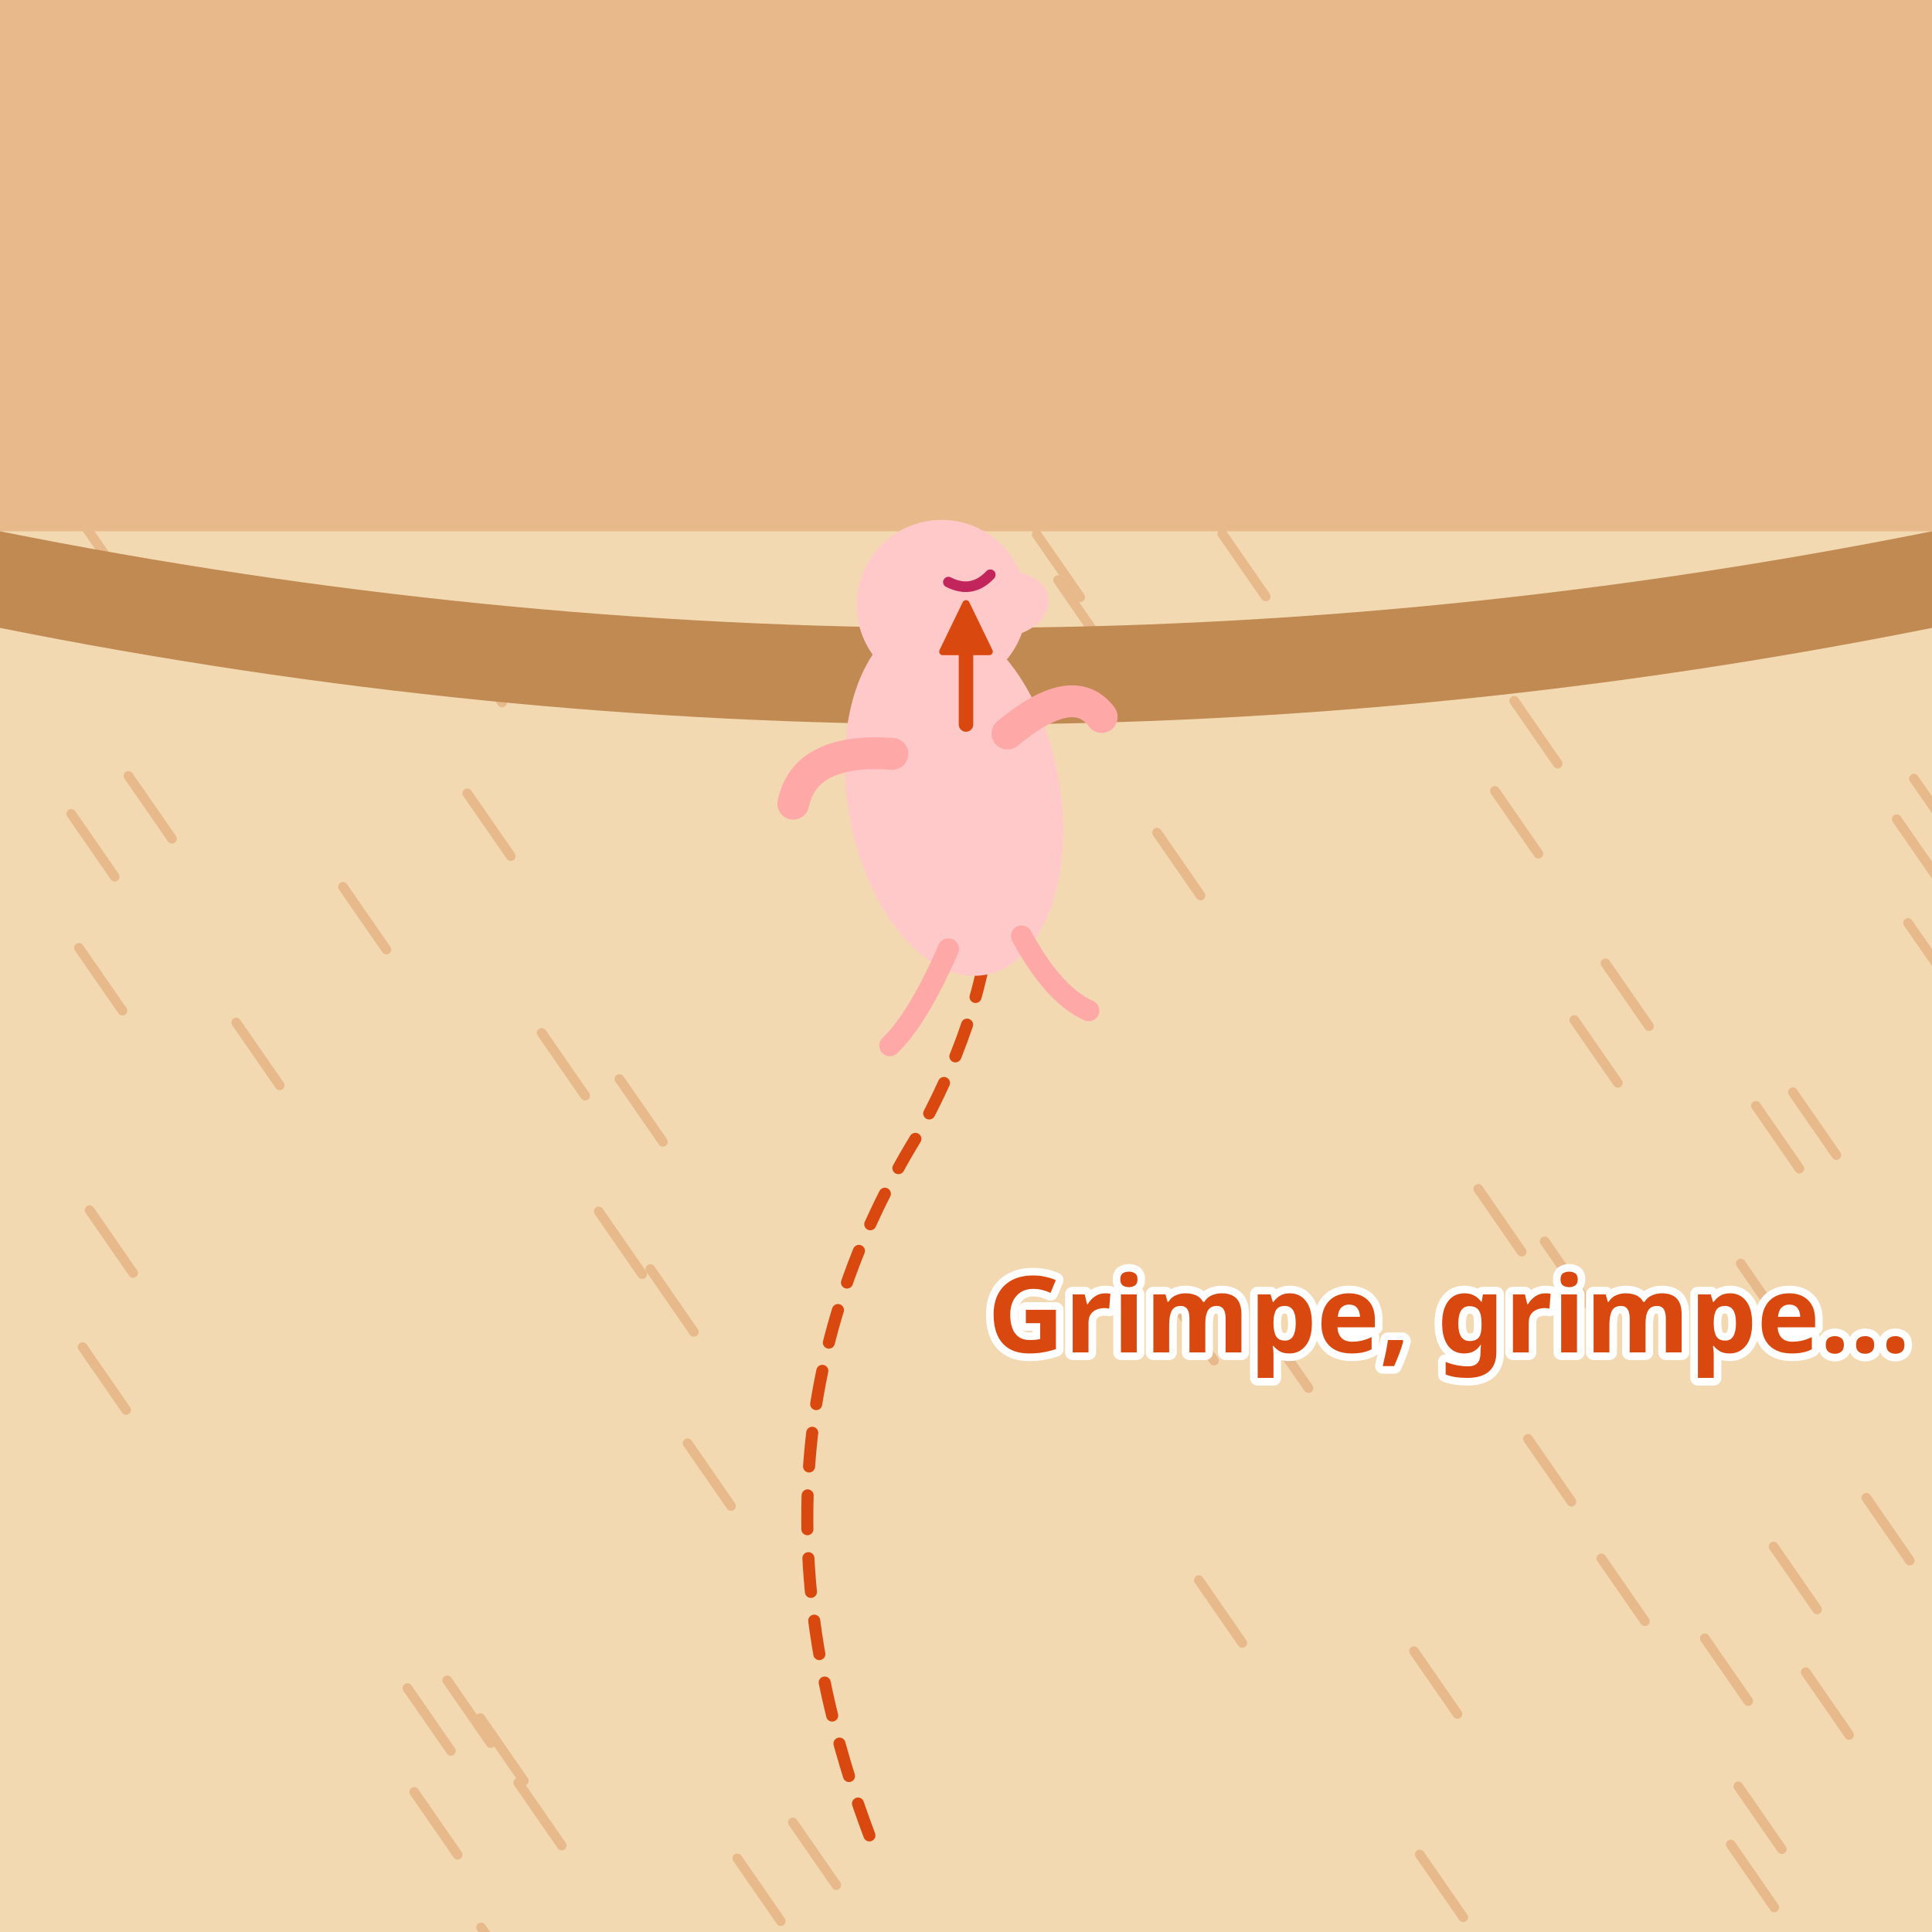
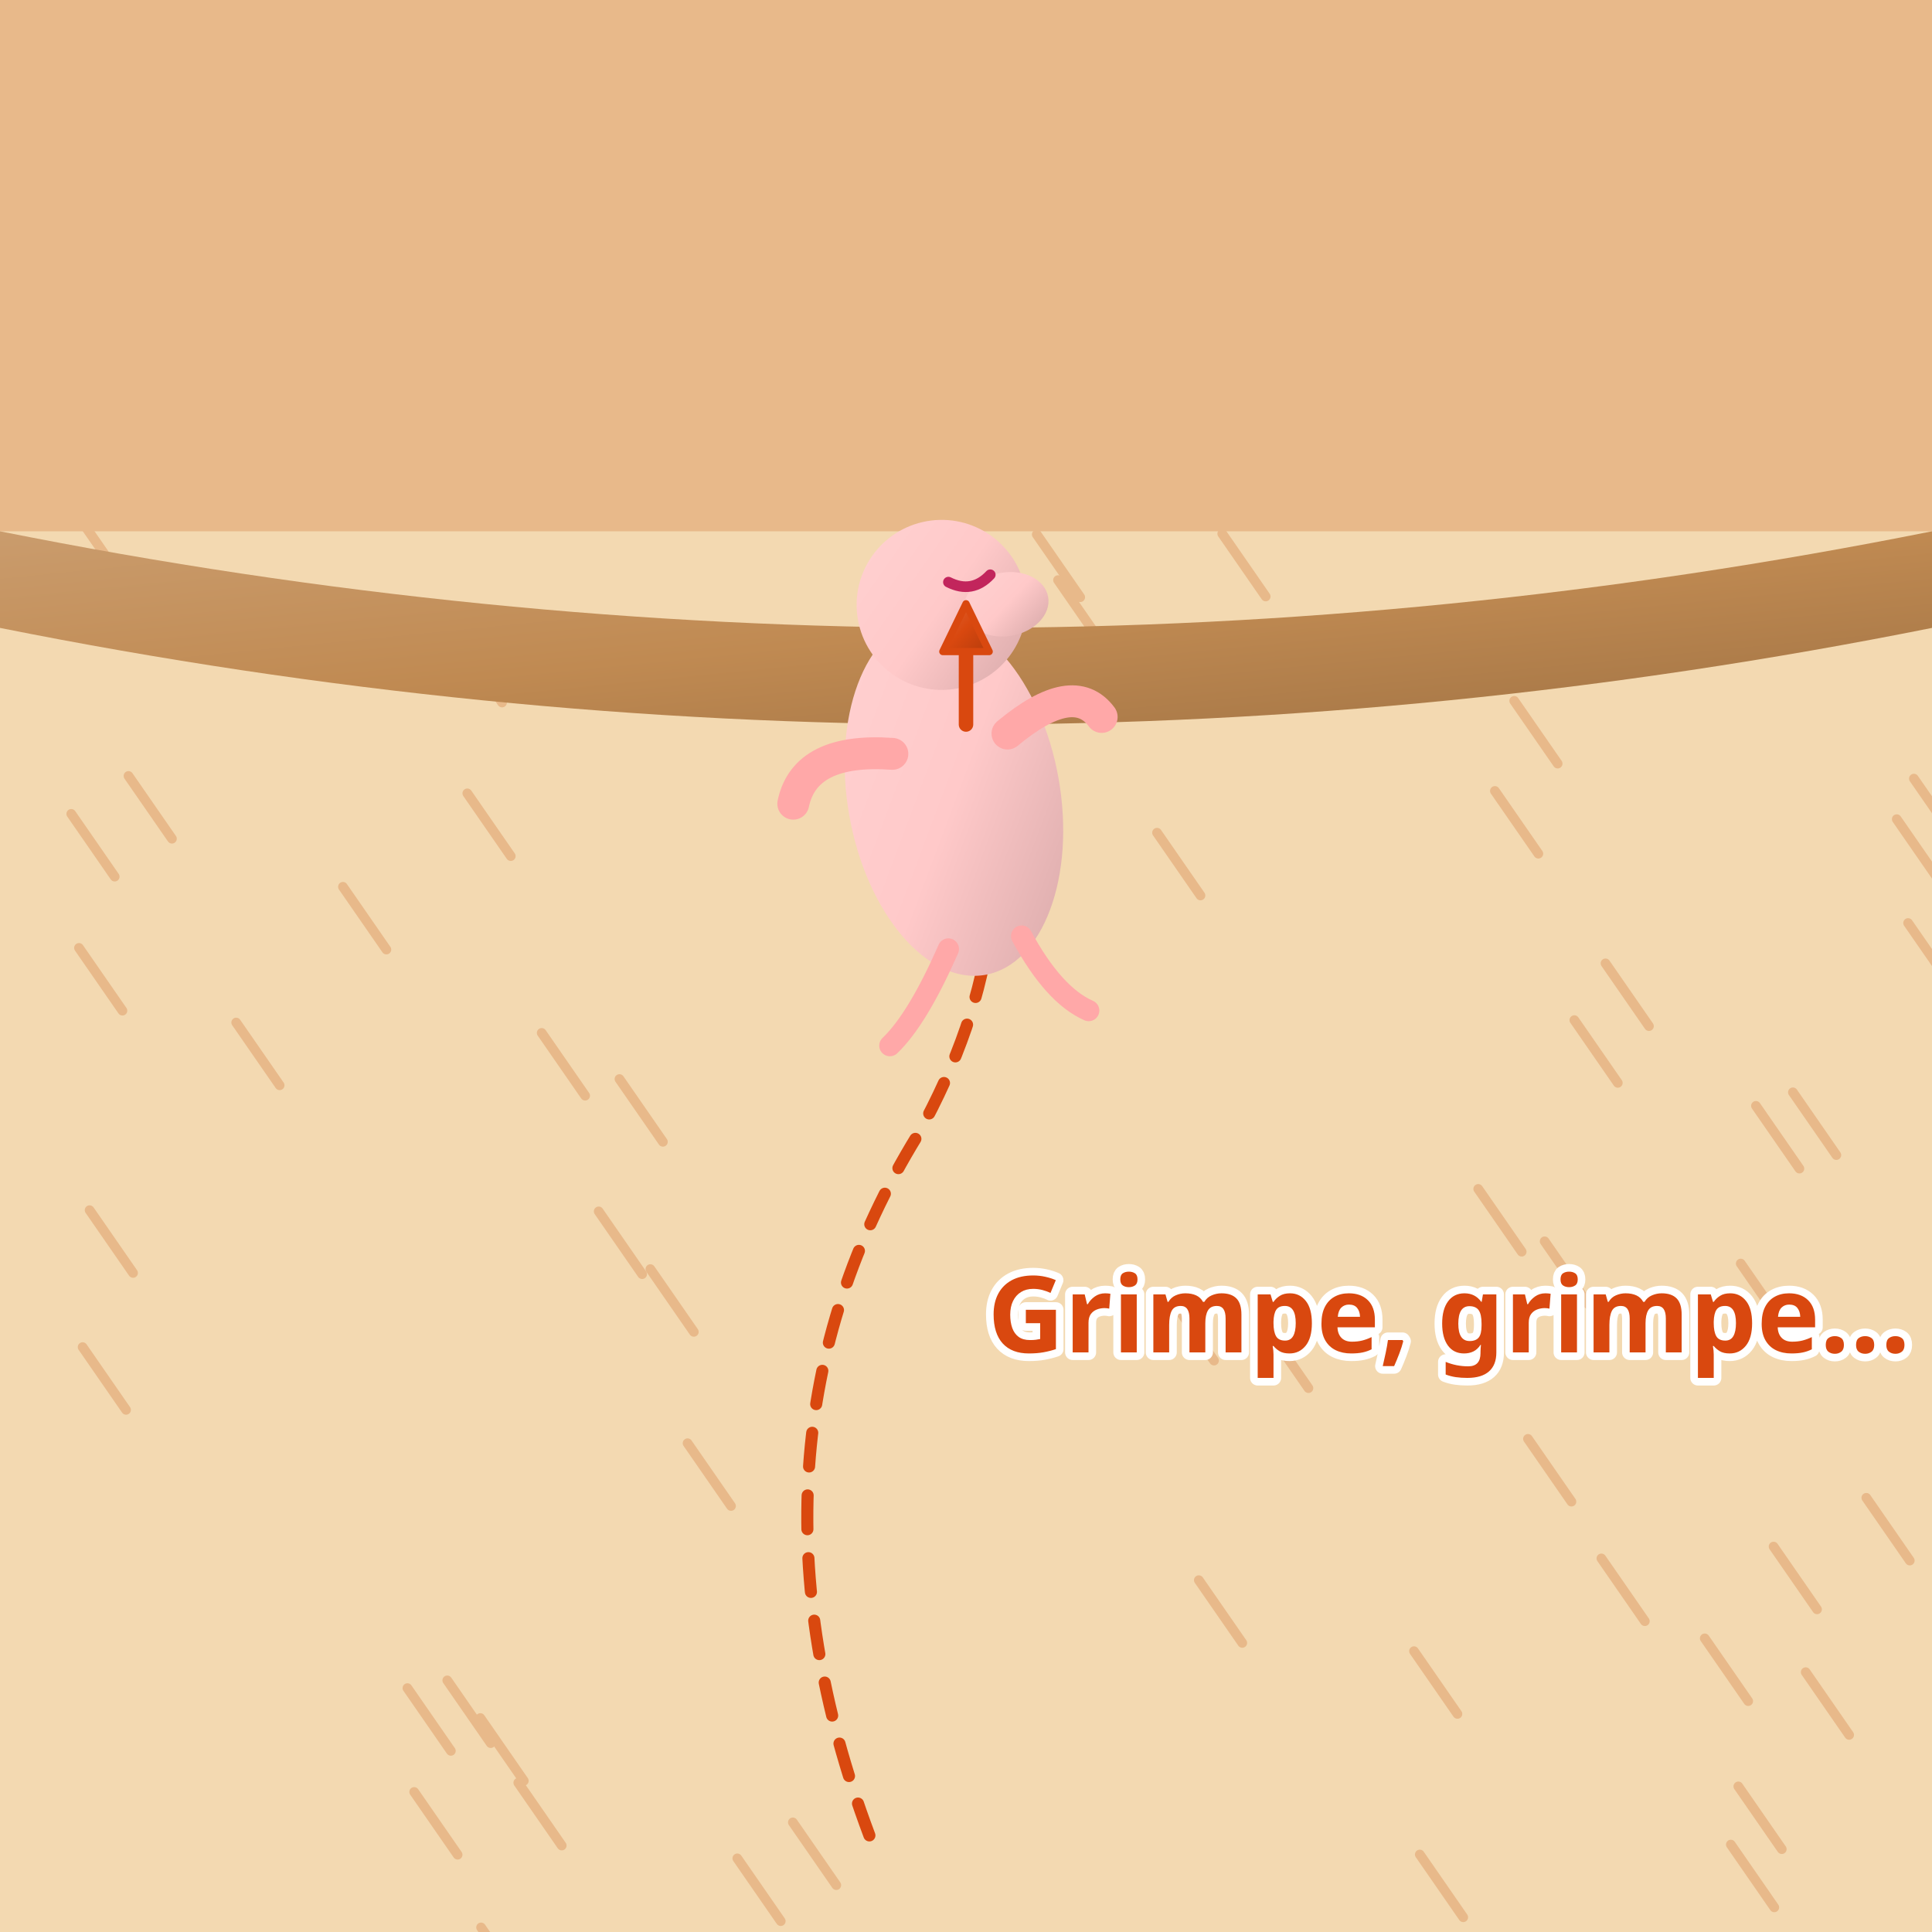
<svg xmlns="http://www.w3.org/2000/svg" viewBox="0 0 800 800" width="800" height="800">
+   <defs>
+     <linearGradient id="vola10e909" x1="0" y1="0" x2="1" y2="1">
+       <stop offset="0" stop-color="#ffd1d1" />
+       <stop offset="0.5" stop-color="#ffc9c9" />
+       <stop offset="1" stop-color="#d6a8a8" />
+     </linearGradient>
+     <linearGradient id="volcada1fd" x1="0" y1="0" x2="1" y2="1">
+       <stop offset="0" stop-color="#df6535" />
+       <stop offset="0.5" stop-color="#d9480f" />
+       <stop offset="1" stop-color="#b63c0c" />
+     </linearGradient>
+     <linearGradient id="volcf6b154" x1="0" y1="0" x2="1" y2="1">
+       <stop offset="0" stop-color="#ca9c6d" />
+       <stop offset="0.5" stop-color="#c08a52" />
+       <stop offset="1" stop-color="#a17344" />
+     </linearGradient>
+   </defs>
  <rect x="0" y="0" width="800" height="800" fill="#f3d9b1" />
  <line x1="188.8" y1="82.5" x2="206.8" y2="108.5" stroke="#e8b98a" stroke-width="4" stroke-linecap="round" />
  <line x1="316.8" y1="124" x2="334.8" y2="150" stroke="#e8b98a" stroke-width="4" stroke-linecap="round" />
  <line x1="53.2" y1="321.3" x2="71.2" y2="347.3" stroke="#e8b98a" stroke-width="4" stroke-linecap="round" />
  <line x1="734.4" y1="640.4" x2="752.4" y2="666.4" stroke="#e8b98a" stroke-width="4" stroke-linecap="round" />
  <line x1="612.1" y1="177.5" x2="630.1" y2="203.5" stroke="#e8b98a" stroke-width="4" stroke-linecap="round" />
  <line x1="429.3" y1="221.3" x2="447.3" y2="247.3" stroke="#e8b98a" stroke-width="4" stroke-linecap="round" />
  <line x1="138.1" y1="84.9" x2="156.1" y2="110.9" stroke="#e8b98a" stroke-width="4" stroke-linecap="round" />
  <line x1="171.5" y1="742" x2="189.5" y2="768" stroke="#e8b98a" stroke-width="4" stroke-linecap="round" />
  <line x1="663.1" y1="645.3" x2="681.1" y2="671.3" stroke="#e8b98a" stroke-width="4" stroke-linecap="round" />
  <line x1="640.4" y1="154.7" x2="658.4" y2="180.7" stroke="#e8b98a" stroke-width="4" stroke-linecap="round" />
  <line x1="247.9" y1="501.6" x2="265.9" y2="527.6" stroke="#e8b98a" stroke-width="4" stroke-linecap="round" />
  <line x1="585.5" y1="683.7" x2="603.5" y2="709.7" stroke="#e8b98a" stroke-width="4" stroke-linecap="round" />
  <line x1="704" y1="69.4" x2="722" y2="95.4" stroke="#e8b98a" stroke-width="4" stroke-linecap="round" />
  <line x1="484.7" y1="537.4" x2="502.7" y2="563.4" stroke="#e8b98a" stroke-width="4" stroke-linecap="round" />
  <line x1="404.8" y1="142.2" x2="422.8" y2="168.2" stroke="#e8b98a" stroke-width="4" stroke-linecap="round" />
  <line x1="378.9" y1="71.5" x2="396.9" y2="97.5" stroke="#e8b98a" stroke-width="4" stroke-linecap="round" />
  <line x1="747.7" y1="692.4" x2="765.7" y2="718.4" stroke="#e8b98a" stroke-width="4" stroke-linecap="round" />
  <line x1="438.1" y1="240.2" x2="456.1" y2="266.2" stroke="#e8b98a" stroke-width="4" stroke-linecap="round" />
  <line x1="727.1" y1="457.9" x2="745.1" y2="483.9" stroke="#e8b98a" stroke-width="4" stroke-linecap="round" />
  <line x1="705.9" y1="678.4" x2="723.9" y2="704.4" stroke="#e8b98a" stroke-width="4" stroke-linecap="round" />
  <line x1="406.7" y1="331.2" x2="424.7" y2="357.2" stroke="#e8b98a" stroke-width="4" stroke-linecap="round" />
  <line x1="479.1" y1="344.8" x2="497.1" y2="370.8" stroke="#e8b98a" stroke-width="4" stroke-linecap="round" />
  <line x1="129.1" y1="244.1" x2="147.1" y2="270.1" stroke="#e8b98a" stroke-width="4" stroke-linecap="round" />
  <line x1="650.1" y1="34.6" x2="668.1" y2="60.6" stroke="#e8b98a" stroke-width="4" stroke-linecap="round" />
  <line x1="37.1" y1="501.1" x2="55.1" y2="527.1" stroke="#e8b98a" stroke-width="4" stroke-linecap="round" />
  <line x1="224.3" y1="427.7" x2="242.3" y2="453.7" stroke="#e8b98a" stroke-width="4" stroke-linecap="round" />
  <line x1="377" y1="274.3" x2="395" y2="300.3" stroke="#e8b98a" stroke-width="4" stroke-linecap="round" />
  <line x1="797.8" y1="156.5" x2="815.8" y2="182.5" stroke="#e8b98a" stroke-width="4" stroke-linecap="round" />
  <line x1="330.2" y1="162.1" x2="348.2" y2="188.1" stroke="#e8b98a" stroke-width="4" stroke-linecap="round" />
  <line x1="506.1" y1="221" x2="524.1" y2="247" stroke="#e8b98a" stroke-width="4" stroke-linecap="round" />
  <line x1="284.7" y1="597.6" x2="302.7" y2="623.6" stroke="#e8b98a" stroke-width="4" stroke-linecap="round" />
  <line x1="256.5" y1="446.8" x2="274.5" y2="472.8" stroke="#e8b98a" stroke-width="4" stroke-linecap="round" />
  <line x1="723.5" y1="80.8" x2="741.5" y2="106.8" stroke="#e8b98a" stroke-width="4" stroke-linecap="round" />
  <line x1="49.3" y1="183.1" x2="67.3" y2="209.1" stroke="#e8b98a" stroke-width="4" stroke-linecap="round" />
  <line x1="612.1" y1="492.3" x2="630.1" y2="518.3" stroke="#e8b98a" stroke-width="4" stroke-linecap="round" />
  <line x1="189.9" y1="264.9" x2="207.9" y2="290.9" stroke="#e8b98a" stroke-width="4" stroke-linecap="round" />
  <line x1="142" y1="367.2" x2="160" y2="393.2" stroke="#e8b98a" stroke-width="4" stroke-linecap="round" />
  <line x1="34.2" y1="557.8" x2="52.2" y2="583.8" stroke="#e8b98a" stroke-width="4" stroke-linecap="round" />
  <line x1="716.7" y1="763.8" x2="734.7" y2="789.8" stroke="#e8b98a" stroke-width="4" stroke-linecap="round" />
  <line x1="587.9" y1="767.9" x2="605.9" y2="793.9" stroke="#e8b98a" stroke-width="4" stroke-linecap="round" />
  <line x1="14.6" y1="231.2" x2="32.6" y2="257.2" stroke="#e8b98a" stroke-width="4" stroke-linecap="round" />
  <line x1="772.8" y1="620.2" x2="790.8" y2="646.2" stroke="#e8b98a" stroke-width="4" stroke-linecap="round" />
  <line x1="328.3" y1="754.6" x2="346.3" y2="780.6" stroke="#e8b98a" stroke-width="4" stroke-linecap="round" />
  <line x1="496.4" y1="654.3" x2="514.4" y2="680.3" stroke="#e8b98a" stroke-width="4" stroke-linecap="round" />
  <line x1="234.7" y1="153.1" x2="252.7" y2="179.1" stroke="#e8b98a" stroke-width="4" stroke-linecap="round" />
  <line x1="355.3" y1="109.2" x2="373.3" y2="135.2" stroke="#e8b98a" stroke-width="4" stroke-linecap="round" />
  <line x1="305.3" y1="769.5" x2="323.3" y2="795.5" stroke="#e8b98a" stroke-width="4" stroke-linecap="round" />
  <line x1="265" y1="7.5" x2="283" y2="33.5" stroke="#e8b98a" stroke-width="4" stroke-linecap="round" />
  <line x1="35.8" y1="135.7" x2="53.8" y2="161.7" stroke="#e8b98a" stroke-width="4" stroke-linecap="round" />
  <line x1="627" y1="290.2" x2="645" y2="316.2" stroke="#e8b98a" stroke-width="4" stroke-linecap="round" />
  <line x1="232.3" y1="77.7" x2="250.3" y2="103.7" stroke="#e8b98a" stroke-width="4" stroke-linecap="round" />
  <line x1="785.4" y1="339.2" x2="803.4" y2="365.2" stroke="#e8b98a" stroke-width="4" stroke-linecap="round" />
  <line x1="166.3" y1="47.5" x2="184.3" y2="73.5" stroke="#e8b98a" stroke-width="4" stroke-linecap="round" />
  <line x1="44.2" y1="134.9" x2="62.2" y2="160.9" stroke="#e8b98a" stroke-width="4" stroke-linecap="round" />
  <line x1="541.5" y1="119.7" x2="559.5" y2="145.7" stroke="#e8b98a" stroke-width="4" stroke-linecap="round" />
  <line x1="32.7" y1="392.5" x2="50.7" y2="418.5" stroke="#e8b98a" stroke-width="4" stroke-linecap="round" />
  <line x1="199.2" y1="798.1" x2="217.2" y2="824.1" stroke="#e8b98a" stroke-width="4" stroke-linecap="round" />
  <line x1="97.8" y1="423.4" x2="115.8" y2="449.4" stroke="#e8b98a" stroke-width="4" stroke-linecap="round" />
  <line x1="619" y1="327.5" x2="637" y2="353.5" stroke="#e8b98a" stroke-width="4" stroke-linecap="round" />
  <line x1="790.1" y1="382.2" x2="808.1" y2="408.2" stroke="#e8b98a" stroke-width="4" stroke-linecap="round" />
  <line x1="193.5" y1="328.5" x2="211.5" y2="354.5" stroke="#e8b98a" stroke-width="4" stroke-linecap="round" />
  <line x1="29.5" y1="337" x2="47.5" y2="363" stroke="#e8b98a" stroke-width="4" stroke-linecap="round" />
  <line x1="198.9" y1="711.4" x2="216.9" y2="737.4" stroke="#e8b98a" stroke-width="4" stroke-linecap="round" />
  <line x1="664.8" y1="398.9" x2="682.8" y2="424.9" stroke="#e8b98a" stroke-width="4" stroke-linecap="round" />
  <line x1="25.3" y1="203.5" x2="43.3" y2="229.5" stroke="#e8b98a" stroke-width="4" stroke-linecap="round" />
  <line x1="193.9" y1="166.5" x2="211.9" y2="192.5" stroke="#e8b98a" stroke-width="4" stroke-linecap="round" />
  <line x1="185.2" y1="695.8" x2="203.2" y2="721.8" stroke="#e8b98a" stroke-width="4" stroke-linecap="round" />
  <line x1="113.4" y1="41" x2="131.4" y2="67" stroke="#e8b98a" stroke-width="4" stroke-linecap="round" />
  <line x1="742.4" y1="452.3" x2="760.4" y2="478.3" stroke="#e8b98a" stroke-width="4" stroke-linecap="round" />
  <line x1="792.5" y1="322.4" x2="810.5" y2="348.4" stroke="#e8b98a" stroke-width="4" stroke-linecap="round" />
  <line x1="720.8" y1="523.2" x2="738.8" y2="549.2" stroke="#e8b98a" stroke-width="4" stroke-linecap="round" />
  <line x1="632.7" y1="595.8" x2="650.7" y2="621.8" stroke="#e8b98a" stroke-width="4" stroke-linecap="round" />
  <line x1="395.4" y1="74.3" x2="413.4" y2="100.3" stroke="#e8b98a" stroke-width="4" stroke-linecap="round" />
  <line x1="168.7" y1="699" x2="186.7" y2="725" stroke="#e8b98a" stroke-width="4" stroke-linecap="round" />
  <line x1="719.8" y1="739.7" x2="737.8" y2="765.7" stroke="#e8b98a" stroke-width="4" stroke-linecap="round" />
  <line x1="269.3" y1="525.5" x2="287.3" y2="551.5" stroke="#e8b98a" stroke-width="4" stroke-linecap="round" />
  <line x1="639.6" y1="514" x2="657.6" y2="540" stroke="#e8b98a" stroke-width="4" stroke-linecap="round" />
  <line x1="651.9" y1="422.4" x2="669.9" y2="448.4" stroke="#e8b98a" stroke-width="4" stroke-linecap="round" />
  <line x1="523.8" y1="548.8" x2="541.8" y2="574.8" stroke="#e8b98a" stroke-width="4" stroke-linecap="round" />
  <line x1="214.6" y1="738.2" x2="232.6" y2="764.2" stroke="#e8b98a" stroke-width="4" stroke-linecap="round" />
  <rect x="0" y="0" width="800" height="220" fill="#e8b98a" />
-   <path d="M 0 220 Q 400 300 800 220 L 800 260 Q 400 340 0 260 Z" fill="#c08a52" />
+   <path d="M 0 220 Q 400 300 800 220 L 800 260 Q 400 340 0 260 Z" fill="url(#volcf6b154)" />
  <path d="M 360 760 Q 300 600 380 470 Q 430 380 400 300" fill="none" stroke="#d9480f" stroke-width="5" stroke-linecap="round" stroke-linejoin="round" stroke-dasharray="14 12" />
  <g transform="translate(395 330) rotate(-10) scale(2.2 2.2)">
-     <ellipse cx="0" cy="0" rx="20" ry="34" fill="#ffc9c9" />
-     <circle cx="4" cy="-36" r="16" fill="#ffc9c9" />
-     <ellipse cx="16" cy="-34" rx="8" ry="6" fill="#ffc9c9" />
+     <ellipse cx="0" cy="0" rx="20" ry="34" fill="url(#vola10e909)" />
+     <circle cx="4" cy="-36" r="16" fill="url(#vola10e909)" />
+     <ellipse cx="16" cy="-34" rx="8" ry="6" fill="url(#vola10e909)" />
    <path d="M 6 -40 q 4 3 8 0" fill="none" stroke="#c2255c" stroke-width="2" stroke-linecap="round" stroke-linejoin="round" />
    <path d="M -10 -10 Q -26 -14 -30 -4 M 12 -10 Q 26 -18 30 -10" fill="none" stroke="#ffa8a8" stroke-width="6" stroke-linecap="round" stroke-linejoin="round" />
    <path d="M -6 28 Q -14 40 -20 44 M 8 28 Q 12 40 18 44" fill="none" stroke="#ffa8a8" stroke-width="4" stroke-linecap="round" stroke-linejoin="round" />
  </g>
  <g>
    <line x1="400" y1="300" x2="400" y2="267.6" stroke="#d9480f" stroke-width="6" stroke-linecap="round" />
-     <polygon points="400,250 409.6,269.8 390.4,269.8" fill="#d9480f" stroke="#d9480f" stroke-width="3" stroke-linejoin="round" />
+     <polygon points="400,250 409.6,269.8 390.4,269.8" fill="url(#volcada1fd)" stroke="#d9480f" stroke-width="3" stroke-linejoin="round" />
  </g>
  <text x="600" y="560" font-family="Fredoka, Andika, sans-serif" font-weight="700" font-size="44" text-anchor="middle" fill="#d9480f" stroke="#fff" stroke-width="6.3" stroke-linejoin="round" paint-order="stroke">Grimpe, grimpe…</text>
</svg>
